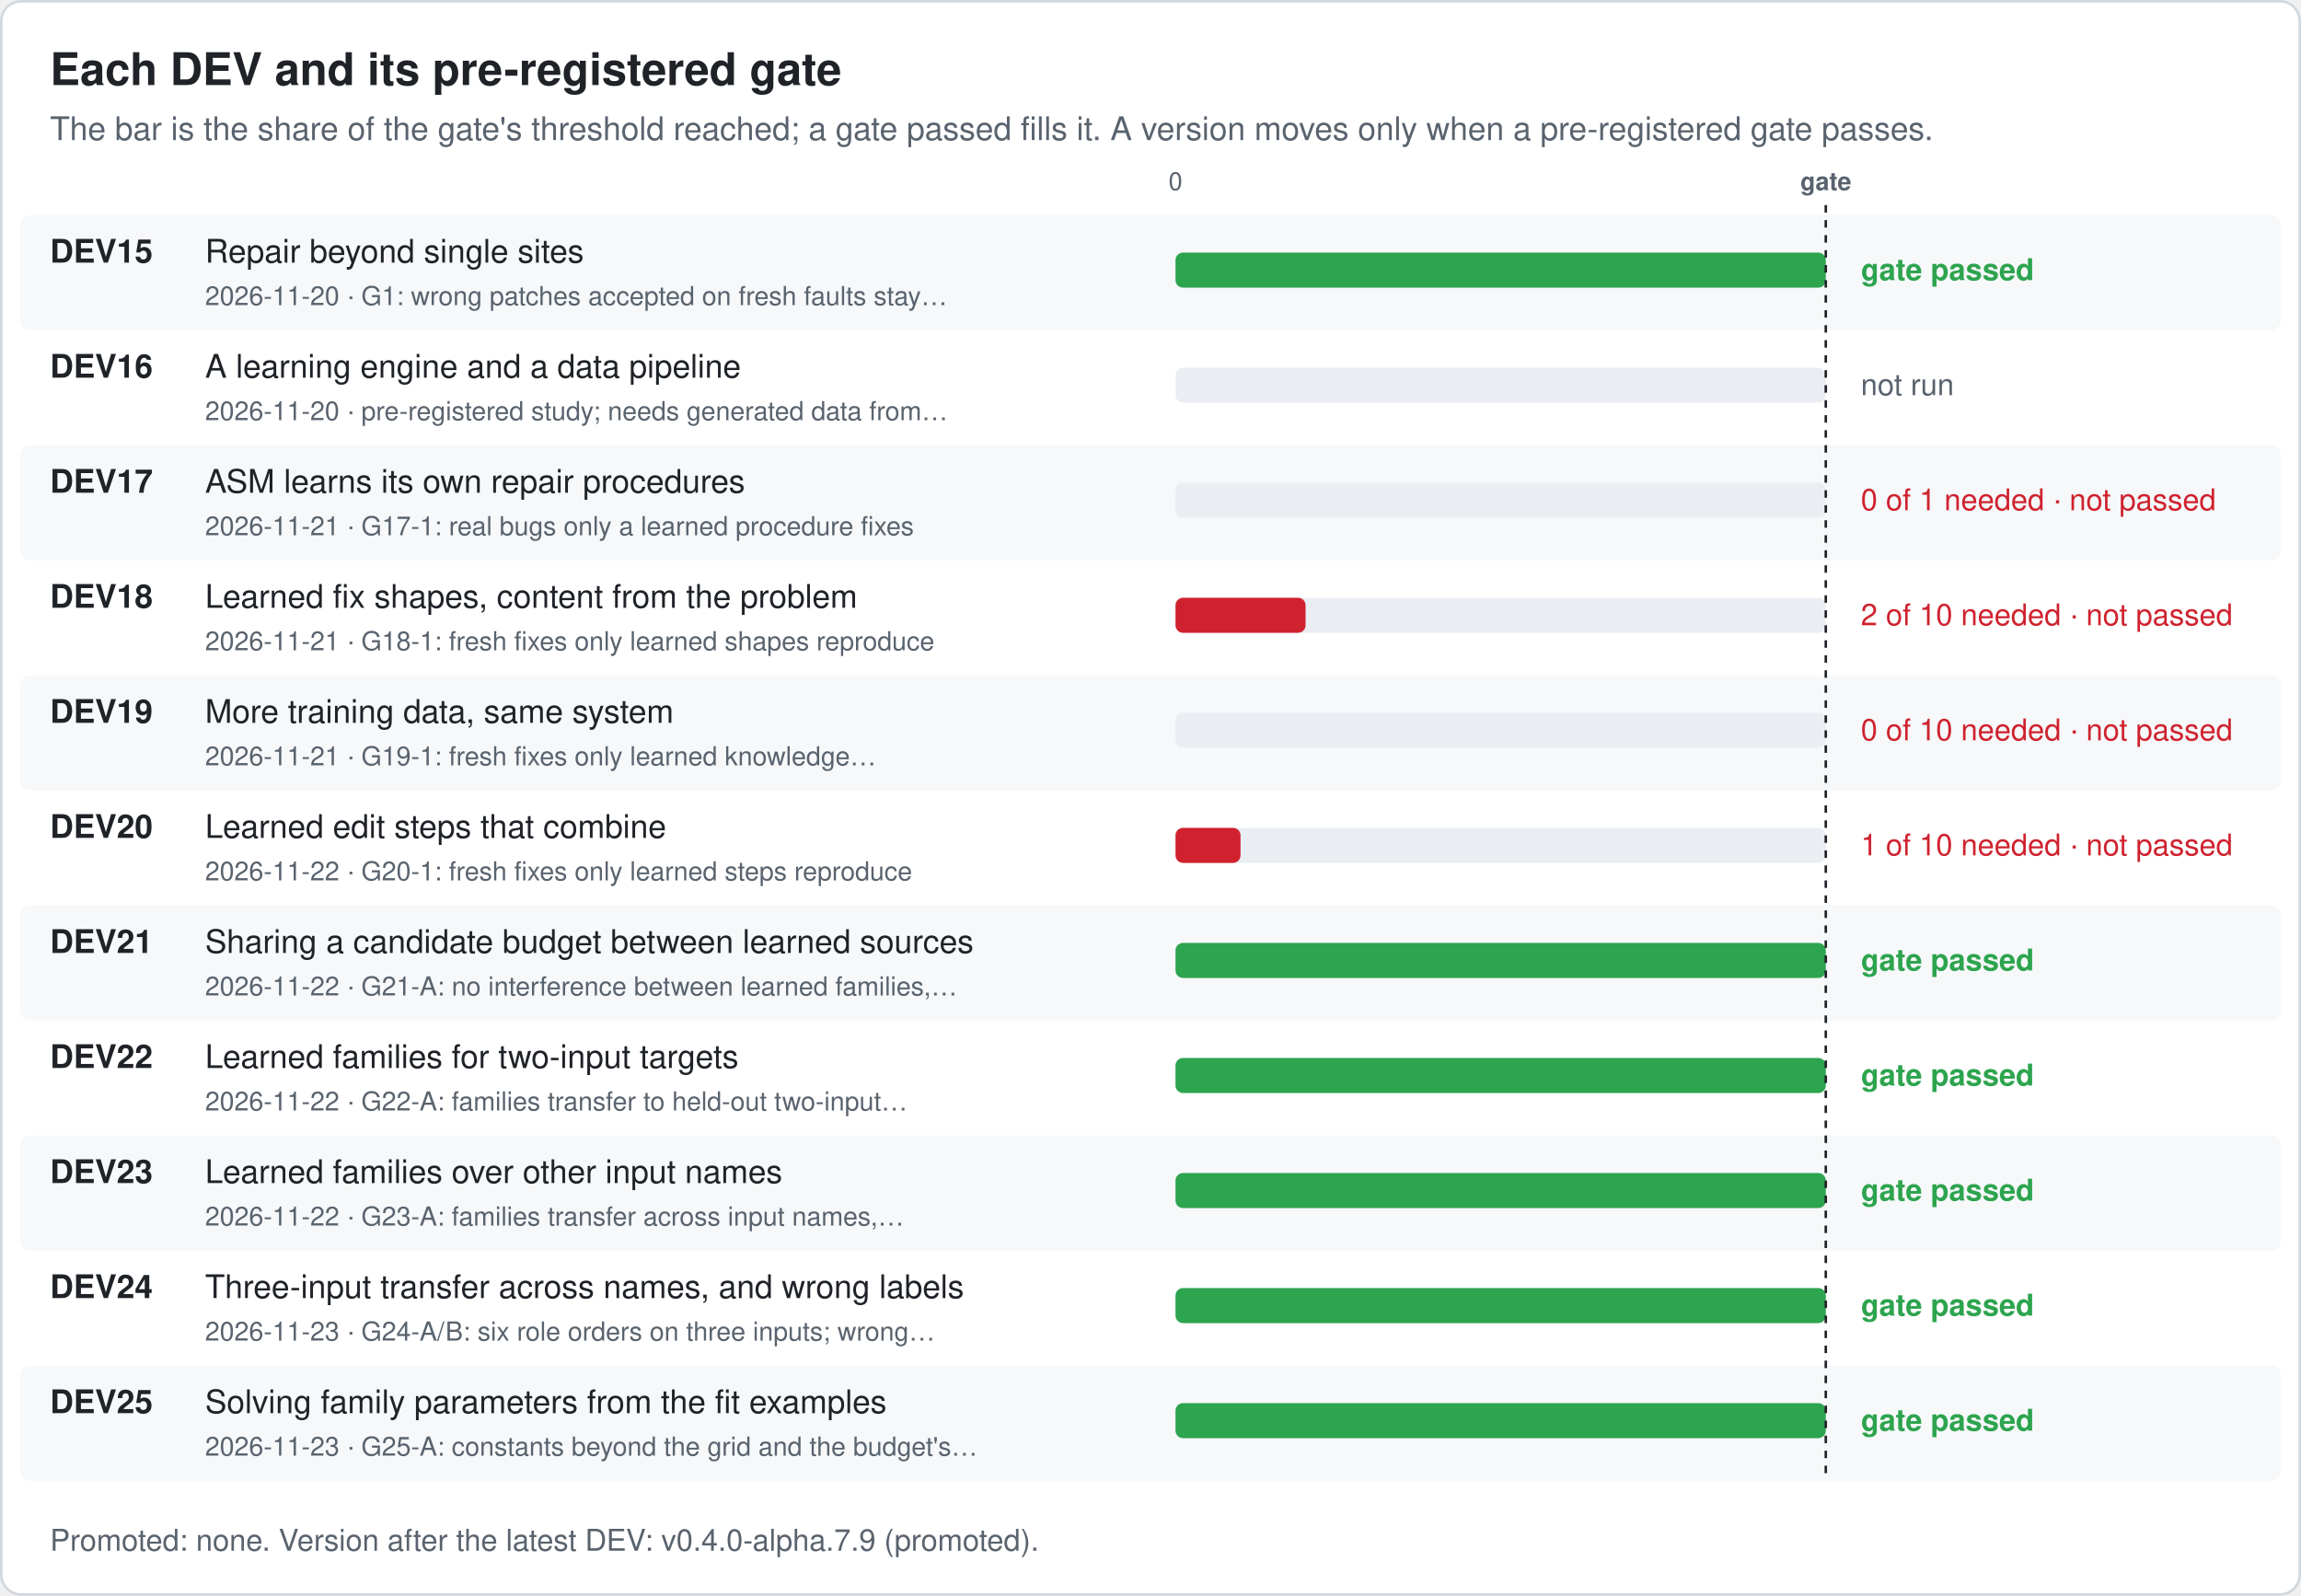
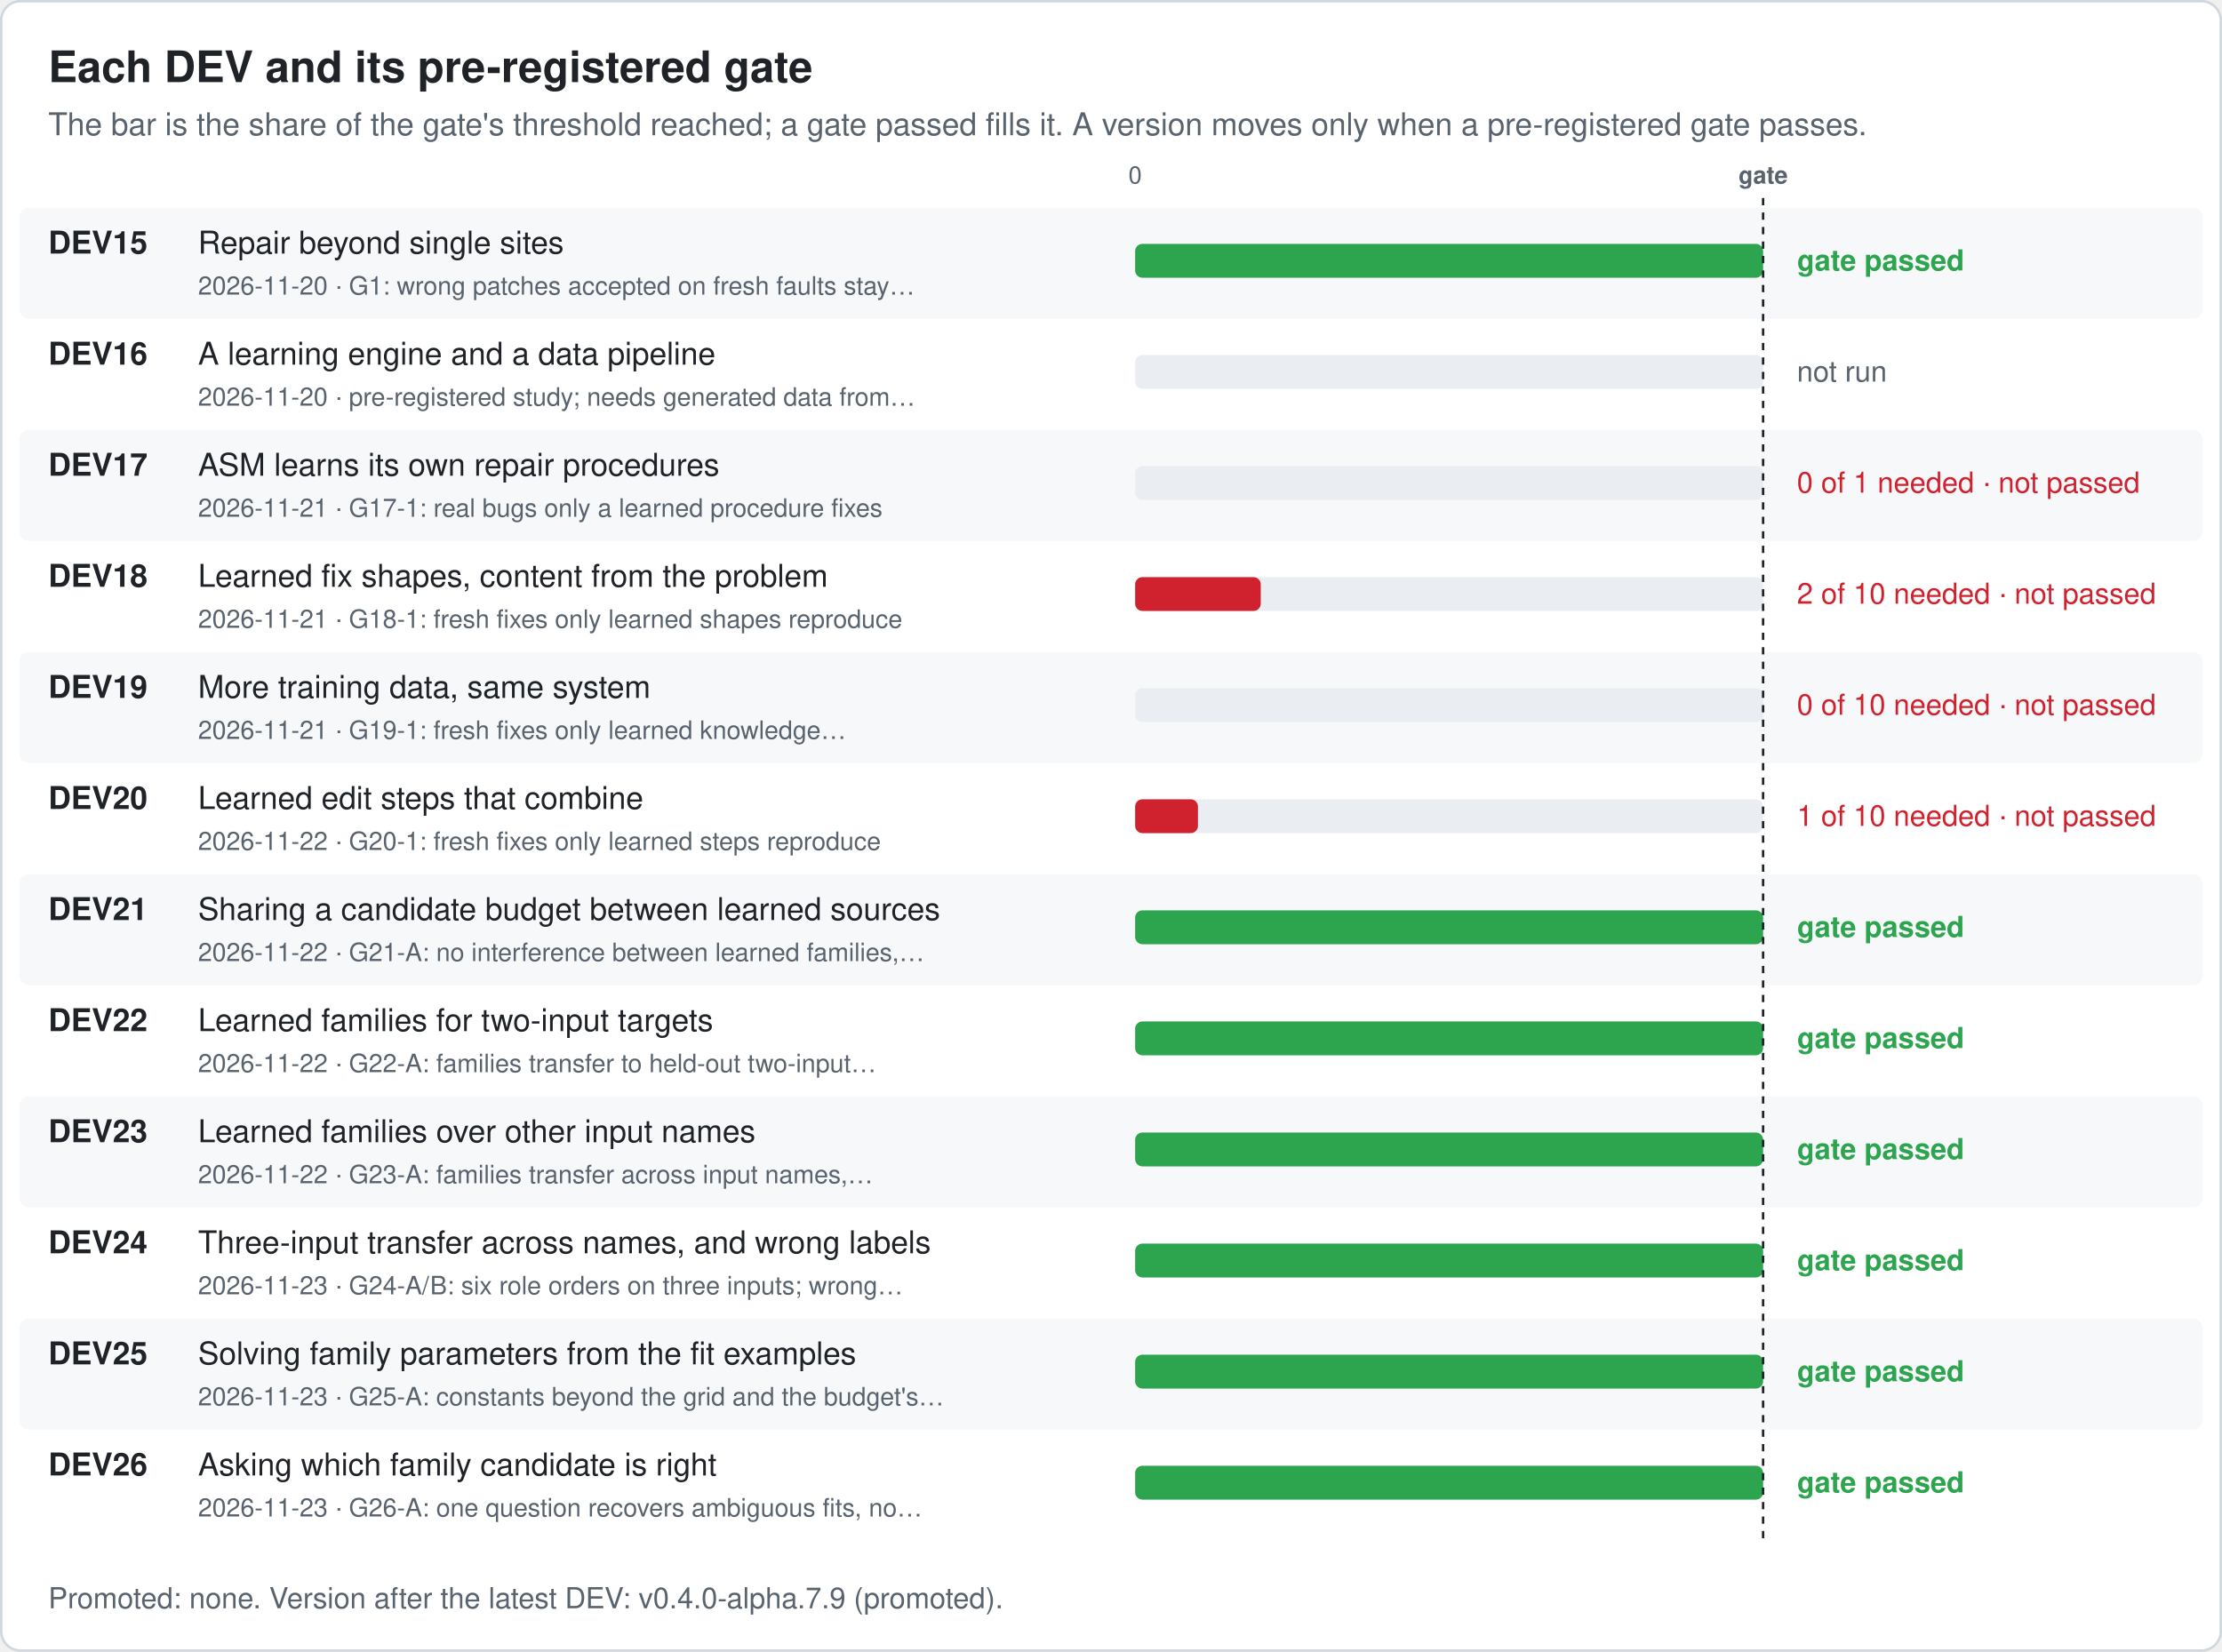
- <svg xmlns="http://www.w3.org/2000/svg" width="920" height="638" viewBox="0 0 920 638" role="img" aria-label="Each DEV step and how much of its pre-registered gate it reached">
-   <rect x="0.5" y="0.5" width="919" height="637" rx="8" fill="#ffffff" stroke="#d0d7de" />
+ <svg xmlns="http://www.w3.org/2000/svg" width="920" height="684" viewBox="0 0 920 684" role="img" aria-label="Each DEV step and how much of its pre-registered gate it reached">
+   <rect x="0.5" y="0.5" width="919" height="683" rx="8" fill="#ffffff" stroke="#d0d7de" />
  <text x="20.0" y="34.0" font-family="-apple-system,BlinkMacSystemFont,'Segoe UI',Helvetica,Arial,sans-serif" font-size="18" font-weight="600" fill="#1f2328" text-anchor="start">Each DEV and its pre-registered gate</text>
  <text x="20.0" y="56.0" font-family="-apple-system,BlinkMacSystemFont,'Segoe UI',Helvetica,Arial,sans-serif" font-size="13" font-weight="normal" fill="#59636e" text-anchor="start">The bar is the share of the gate's threshold reached; a gate passed fills it. A version moves only when a pre-registered gate passes.</text>
  <text x="470.0" y="76.0" font-family="-apple-system,BlinkMacSystemFont,'Segoe UI',Helvetica,Arial,sans-serif" font-size="10" font-weight="normal" fill="#59636e" text-anchor="middle">0</text>
  <text x="730.0" y="76.0" font-family="-apple-system,BlinkMacSystemFont,'Segoe UI',Helvetica,Arial,sans-serif" font-size="10" font-weight="600" fill="#59636e" text-anchor="middle">gate</text>
  <rect x="8" y="86" width="904" height="46" rx="4" fill="#f6f8fa" />
  <text x="20.0" y="105.0" font-family="-apple-system,BlinkMacSystemFont,'Segoe UI',Helvetica,Arial,sans-serif" font-size="13" font-weight="600" fill="#1f2328" text-anchor="start">DEV15</text>
  <text x="82.0" y="105.0" font-family="-apple-system,BlinkMacSystemFont,'Segoe UI',Helvetica,Arial,sans-serif" font-size="13" font-weight="normal" fill="#1f2328" text-anchor="start">Repair beyond single sites</text>
  <text x="82.0" y="122.0" font-family="-apple-system,BlinkMacSystemFont,'Segoe UI',Helvetica,Arial,sans-serif" font-size="10.5" font-weight="normal" fill="#59636e" text-anchor="start">2026-11-20 · G1: wrong patches accepted on fresh faults stay…</text>
  <rect x="470" y="101" width="260" height="14" rx="3" fill="#eaeef2" />
  <rect x="470" y="101" width="260.0" height="14" rx="3" fill="#2da44e" />
  <text x="744.0" y="112.0" font-family="-apple-system,BlinkMacSystemFont,'Segoe UI',Helvetica,Arial,sans-serif" font-size="12" font-weight="600" fill="#2da44e" text-anchor="start">gate passed</text>
  <text x="20.0" y="151.0" font-family="-apple-system,BlinkMacSystemFont,'Segoe UI',Helvetica,Arial,sans-serif" font-size="13" font-weight="600" fill="#1f2328" text-anchor="start">DEV16</text>
  <text x="82.0" y="151.0" font-family="-apple-system,BlinkMacSystemFont,'Segoe UI',Helvetica,Arial,sans-serif" font-size="13" font-weight="normal" fill="#1f2328" text-anchor="start">A learning engine and a data pipeline</text>
  <text x="82.0" y="168.0" font-family="-apple-system,BlinkMacSystemFont,'Segoe UI',Helvetica,Arial,sans-serif" font-size="10.5" font-weight="normal" fill="#59636e" text-anchor="start">2026-11-20 · pre-registered study; needs generated data from…</text>
  <rect x="470" y="147" width="260" height="14" rx="3" fill="#eaeef2" />
  <text x="744.0" y="158.0" font-family="-apple-system,BlinkMacSystemFont,'Segoe UI',Helvetica,Arial,sans-serif" font-size="12" font-weight="normal" fill="#59636e" text-anchor="start">not run</text>
  <rect x="8" y="178" width="904" height="46" rx="4" fill="#f6f8fa" />
  <text x="20.0" y="197.0" font-family="-apple-system,BlinkMacSystemFont,'Segoe UI',Helvetica,Arial,sans-serif" font-size="13" font-weight="600" fill="#1f2328" text-anchor="start">DEV17</text>
  <text x="82.0" y="197.0" font-family="-apple-system,BlinkMacSystemFont,'Segoe UI',Helvetica,Arial,sans-serif" font-size="13" font-weight="normal" fill="#1f2328" text-anchor="start">ASM learns its own repair procedures</text>
  <text x="82.0" y="214.0" font-family="-apple-system,BlinkMacSystemFont,'Segoe UI',Helvetica,Arial,sans-serif" font-size="10.5" font-weight="normal" fill="#59636e" text-anchor="start">2026-11-21 · G17-1: real bugs only a learned procedure fixes</text>
  <rect x="470" y="193" width="260" height="14" rx="3" fill="#eaeef2" />
  <text x="744.0" y="204.0" font-family="-apple-system,BlinkMacSystemFont,'Segoe UI',Helvetica,Arial,sans-serif" font-size="12" font-weight="normal" fill="#cf222e" text-anchor="start">0 of 1 needed · not passed</text>
  <text x="20.0" y="243.0" font-family="-apple-system,BlinkMacSystemFont,'Segoe UI',Helvetica,Arial,sans-serif" font-size="13" font-weight="600" fill="#1f2328" text-anchor="start">DEV18</text>
  <text x="82.0" y="243.0" font-family="-apple-system,BlinkMacSystemFont,'Segoe UI',Helvetica,Arial,sans-serif" font-size="13" font-weight="normal" fill="#1f2328" text-anchor="start">Learned fix shapes, content from the problem</text>
  <text x="82.0" y="260.0" font-family="-apple-system,BlinkMacSystemFont,'Segoe UI',Helvetica,Arial,sans-serif" font-size="10.5" font-weight="normal" fill="#59636e" text-anchor="start">2026-11-21 · G18-1: fresh fixes only learned shapes reproduce</text>
  <rect x="470" y="239" width="260" height="14" rx="3" fill="#eaeef2" />
  <rect x="470" y="239" width="52.0" height="14" rx="3" fill="#cf222e" />
  <text x="744.0" y="250.0" font-family="-apple-system,BlinkMacSystemFont,'Segoe UI',Helvetica,Arial,sans-serif" font-size="12" font-weight="normal" fill="#cf222e" text-anchor="start">2 of 10 needed · not passed</text>
  <rect x="8" y="270" width="904" height="46" rx="4" fill="#f6f8fa" />
  <text x="20.0" y="289.0" font-family="-apple-system,BlinkMacSystemFont,'Segoe UI',Helvetica,Arial,sans-serif" font-size="13" font-weight="600" fill="#1f2328" text-anchor="start">DEV19</text>
  <text x="82.0" y="289.0" font-family="-apple-system,BlinkMacSystemFont,'Segoe UI',Helvetica,Arial,sans-serif" font-size="13" font-weight="normal" fill="#1f2328" text-anchor="start">More training data, same system</text>
  <text x="82.0" y="306.0" font-family="-apple-system,BlinkMacSystemFont,'Segoe UI',Helvetica,Arial,sans-serif" font-size="10.5" font-weight="normal" fill="#59636e" text-anchor="start">2026-11-21 · G19-1: fresh fixes only learned knowledge…</text>
  <rect x="470" y="285" width="260" height="14" rx="3" fill="#eaeef2" />
  <text x="744.0" y="296.0" font-family="-apple-system,BlinkMacSystemFont,'Segoe UI',Helvetica,Arial,sans-serif" font-size="12" font-weight="normal" fill="#cf222e" text-anchor="start">0 of 10 needed · not passed</text>
  <text x="20.0" y="335.0" font-family="-apple-system,BlinkMacSystemFont,'Segoe UI',Helvetica,Arial,sans-serif" font-size="13" font-weight="600" fill="#1f2328" text-anchor="start">DEV20</text>
  <text x="82.0" y="335.0" font-family="-apple-system,BlinkMacSystemFont,'Segoe UI',Helvetica,Arial,sans-serif" font-size="13" font-weight="normal" fill="#1f2328" text-anchor="start">Learned edit steps that combine</text>
  <text x="82.0" y="352.0" font-family="-apple-system,BlinkMacSystemFont,'Segoe UI',Helvetica,Arial,sans-serif" font-size="10.5" font-weight="normal" fill="#59636e" text-anchor="start">2026-11-22 · G20-1: fresh fixes only learned steps reproduce</text>
  <rect x="470" y="331" width="260" height="14" rx="3" fill="#eaeef2" />
  <rect x="470" y="331" width="26.0" height="14" rx="3" fill="#cf222e" />
  <text x="744.0" y="342.0" font-family="-apple-system,BlinkMacSystemFont,'Segoe UI',Helvetica,Arial,sans-serif" font-size="12" font-weight="normal" fill="#cf222e" text-anchor="start">1 of 10 needed · not passed</text>
  <rect x="8" y="362" width="904" height="46" rx="4" fill="#f6f8fa" />
  <text x="20.0" y="381.0" font-family="-apple-system,BlinkMacSystemFont,'Segoe UI',Helvetica,Arial,sans-serif" font-size="13" font-weight="600" fill="#1f2328" text-anchor="start">DEV21</text>
  <text x="82.0" y="381.0" font-family="-apple-system,BlinkMacSystemFont,'Segoe UI',Helvetica,Arial,sans-serif" font-size="13" font-weight="normal" fill="#1f2328" text-anchor="start">Sharing a candidate budget between learned sources</text>
  <text x="82.0" y="398.0" font-family="-apple-system,BlinkMacSystemFont,'Segoe UI',Helvetica,Arial,sans-serif" font-size="10.5" font-weight="normal" fill="#59636e" text-anchor="start">2026-11-22 · G21-A: no interference between learned families,…</text>
  <rect x="470" y="377" width="260" height="14" rx="3" fill="#eaeef2" />
  <rect x="470" y="377" width="260.0" height="14" rx="3" fill="#2da44e" />
  <text x="744.0" y="388.0" font-family="-apple-system,BlinkMacSystemFont,'Segoe UI',Helvetica,Arial,sans-serif" font-size="12" font-weight="600" fill="#2da44e" text-anchor="start">gate passed</text>
  <text x="20.0" y="427.0" font-family="-apple-system,BlinkMacSystemFont,'Segoe UI',Helvetica,Arial,sans-serif" font-size="13" font-weight="600" fill="#1f2328" text-anchor="start">DEV22</text>
  <text x="82.0" y="427.0" font-family="-apple-system,BlinkMacSystemFont,'Segoe UI',Helvetica,Arial,sans-serif" font-size="13" font-weight="normal" fill="#1f2328" text-anchor="start">Learned families for two-input targets</text>
  <text x="82.0" y="444.0" font-family="-apple-system,BlinkMacSystemFont,'Segoe UI',Helvetica,Arial,sans-serif" font-size="10.5" font-weight="normal" fill="#59636e" text-anchor="start">2026-11-22 · G22-A: families transfer to held-out two-input…</text>
  <rect x="470" y="423" width="260" height="14" rx="3" fill="#eaeef2" />
  <rect x="470" y="423" width="260.0" height="14" rx="3" fill="#2da44e" />
  <text x="744.0" y="434.0" font-family="-apple-system,BlinkMacSystemFont,'Segoe UI',Helvetica,Arial,sans-serif" font-size="12" font-weight="600" fill="#2da44e" text-anchor="start">gate passed</text>
  <rect x="8" y="454" width="904" height="46" rx="4" fill="#f6f8fa" />
  <text x="20.0" y="473.0" font-family="-apple-system,BlinkMacSystemFont,'Segoe UI',Helvetica,Arial,sans-serif" font-size="13" font-weight="600" fill="#1f2328" text-anchor="start">DEV23</text>
  <text x="82.0" y="473.0" font-family="-apple-system,BlinkMacSystemFont,'Segoe UI',Helvetica,Arial,sans-serif" font-size="13" font-weight="normal" fill="#1f2328" text-anchor="start">Learned families over other input names</text>
  <text x="82.0" y="490.0" font-family="-apple-system,BlinkMacSystemFont,'Segoe UI',Helvetica,Arial,sans-serif" font-size="10.5" font-weight="normal" fill="#59636e" text-anchor="start">2026-11-22 · G23-A: families transfer across input names,…</text>
  <rect x="470" y="469" width="260" height="14" rx="3" fill="#eaeef2" />
  <rect x="470" y="469" width="260.0" height="14" rx="3" fill="#2da44e" />
  <text x="744.0" y="480.0" font-family="-apple-system,BlinkMacSystemFont,'Segoe UI',Helvetica,Arial,sans-serif" font-size="12" font-weight="600" fill="#2da44e" text-anchor="start">gate passed</text>
  <text x="20.0" y="519.0" font-family="-apple-system,BlinkMacSystemFont,'Segoe UI',Helvetica,Arial,sans-serif" font-size="13" font-weight="600" fill="#1f2328" text-anchor="start">DEV24</text>
  <text x="82.0" y="519.0" font-family="-apple-system,BlinkMacSystemFont,'Segoe UI',Helvetica,Arial,sans-serif" font-size="13" font-weight="normal" fill="#1f2328" text-anchor="start">Three-input transfer across names, and wrong labels</text>
  <text x="82.0" y="536.0" font-family="-apple-system,BlinkMacSystemFont,'Segoe UI',Helvetica,Arial,sans-serif" font-size="10.5" font-weight="normal" fill="#59636e" text-anchor="start">2026-11-23 · G24-A/B: six role orders on three inputs; wrong…</text>
  <rect x="470" y="515" width="260" height="14" rx="3" fill="#eaeef2" />
  <rect x="470" y="515" width="260.0" height="14" rx="3" fill="#2da44e" />
  <text x="744.0" y="526.0" font-family="-apple-system,BlinkMacSystemFont,'Segoe UI',Helvetica,Arial,sans-serif" font-size="12" font-weight="600" fill="#2da44e" text-anchor="start">gate passed</text>
  <rect x="8" y="546" width="904" height="46" rx="4" fill="#f6f8fa" />
  <text x="20.0" y="565.0" font-family="-apple-system,BlinkMacSystemFont,'Segoe UI',Helvetica,Arial,sans-serif" font-size="13" font-weight="600" fill="#1f2328" text-anchor="start">DEV25</text>
  <text x="82.0" y="565.0" font-family="-apple-system,BlinkMacSystemFont,'Segoe UI',Helvetica,Arial,sans-serif" font-size="13" font-weight="normal" fill="#1f2328" text-anchor="start">Solving family parameters from the fit examples</text>
  <text x="82.0" y="582.0" font-family="-apple-system,BlinkMacSystemFont,'Segoe UI',Helvetica,Arial,sans-serif" font-size="10.5" font-weight="normal" fill="#59636e" text-anchor="start">2026-11-23 · G25-A: constants beyond the grid and the budget's…</text>
  <rect x="470" y="561" width="260" height="14" rx="3" fill="#eaeef2" />
  <rect x="470" y="561" width="260.0" height="14" rx="3" fill="#2da44e" />
  <text x="744.0" y="572.0" font-family="-apple-system,BlinkMacSystemFont,'Segoe UI',Helvetica,Arial,sans-serif" font-size="12" font-weight="600" fill="#2da44e" text-anchor="start">gate passed</text>
-   <line x1="730" y1="82" x2="730" y2="592" stroke="#1f2328" stroke-width="1" stroke-dasharray="3,3" />
-   <text x="20.0" y="620.0" font-family="-apple-system,BlinkMacSystemFont,'Segoe UI',Helvetica,Arial,sans-serif" font-size="12" font-weight="normal" fill="#59636e" text-anchor="start">Promoted: none. Version after the latest DEV: v0.4.0-alpha.7.9 (promoted).</text>
+   <text x="20.0" y="611.0" font-family="-apple-system,BlinkMacSystemFont,'Segoe UI',Helvetica,Arial,sans-serif" font-size="13" font-weight="600" fill="#1f2328" text-anchor="start">DEV26</text>
+   <text x="82.0" y="611.0" font-family="-apple-system,BlinkMacSystemFont,'Segoe UI',Helvetica,Arial,sans-serif" font-size="13" font-weight="normal" fill="#1f2328" text-anchor="start">Asking which family candidate is right</text>
+   <text x="82.0" y="628.0" font-family="-apple-system,BlinkMacSystemFont,'Segoe UI',Helvetica,Arial,sans-serif" font-size="10.5" font-weight="normal" fill="#59636e" text-anchor="start">2026-11-23 · G26-A: one question recovers ambiguous fits, no…</text>
+   <rect x="470" y="607" width="260" height="14" rx="3" fill="#eaeef2" />
+   <rect x="470" y="607" width="260.0" height="14" rx="3" fill="#2da44e" />
+   <text x="744.0" y="618.0" font-family="-apple-system,BlinkMacSystemFont,'Segoe UI',Helvetica,Arial,sans-serif" font-size="12" font-weight="600" fill="#2da44e" text-anchor="start">gate passed</text>
+   <line x1="730" y1="82" x2="730" y2="638" stroke="#1f2328" stroke-width="1" stroke-dasharray="3,3" />
+   <text x="20.0" y="666.0" font-family="-apple-system,BlinkMacSystemFont,'Segoe UI',Helvetica,Arial,sans-serif" font-size="12" font-weight="normal" fill="#59636e" text-anchor="start">Promoted: none. Version after the latest DEV: v0.4.0-alpha.7.9 (promoted).</text>
</svg>
